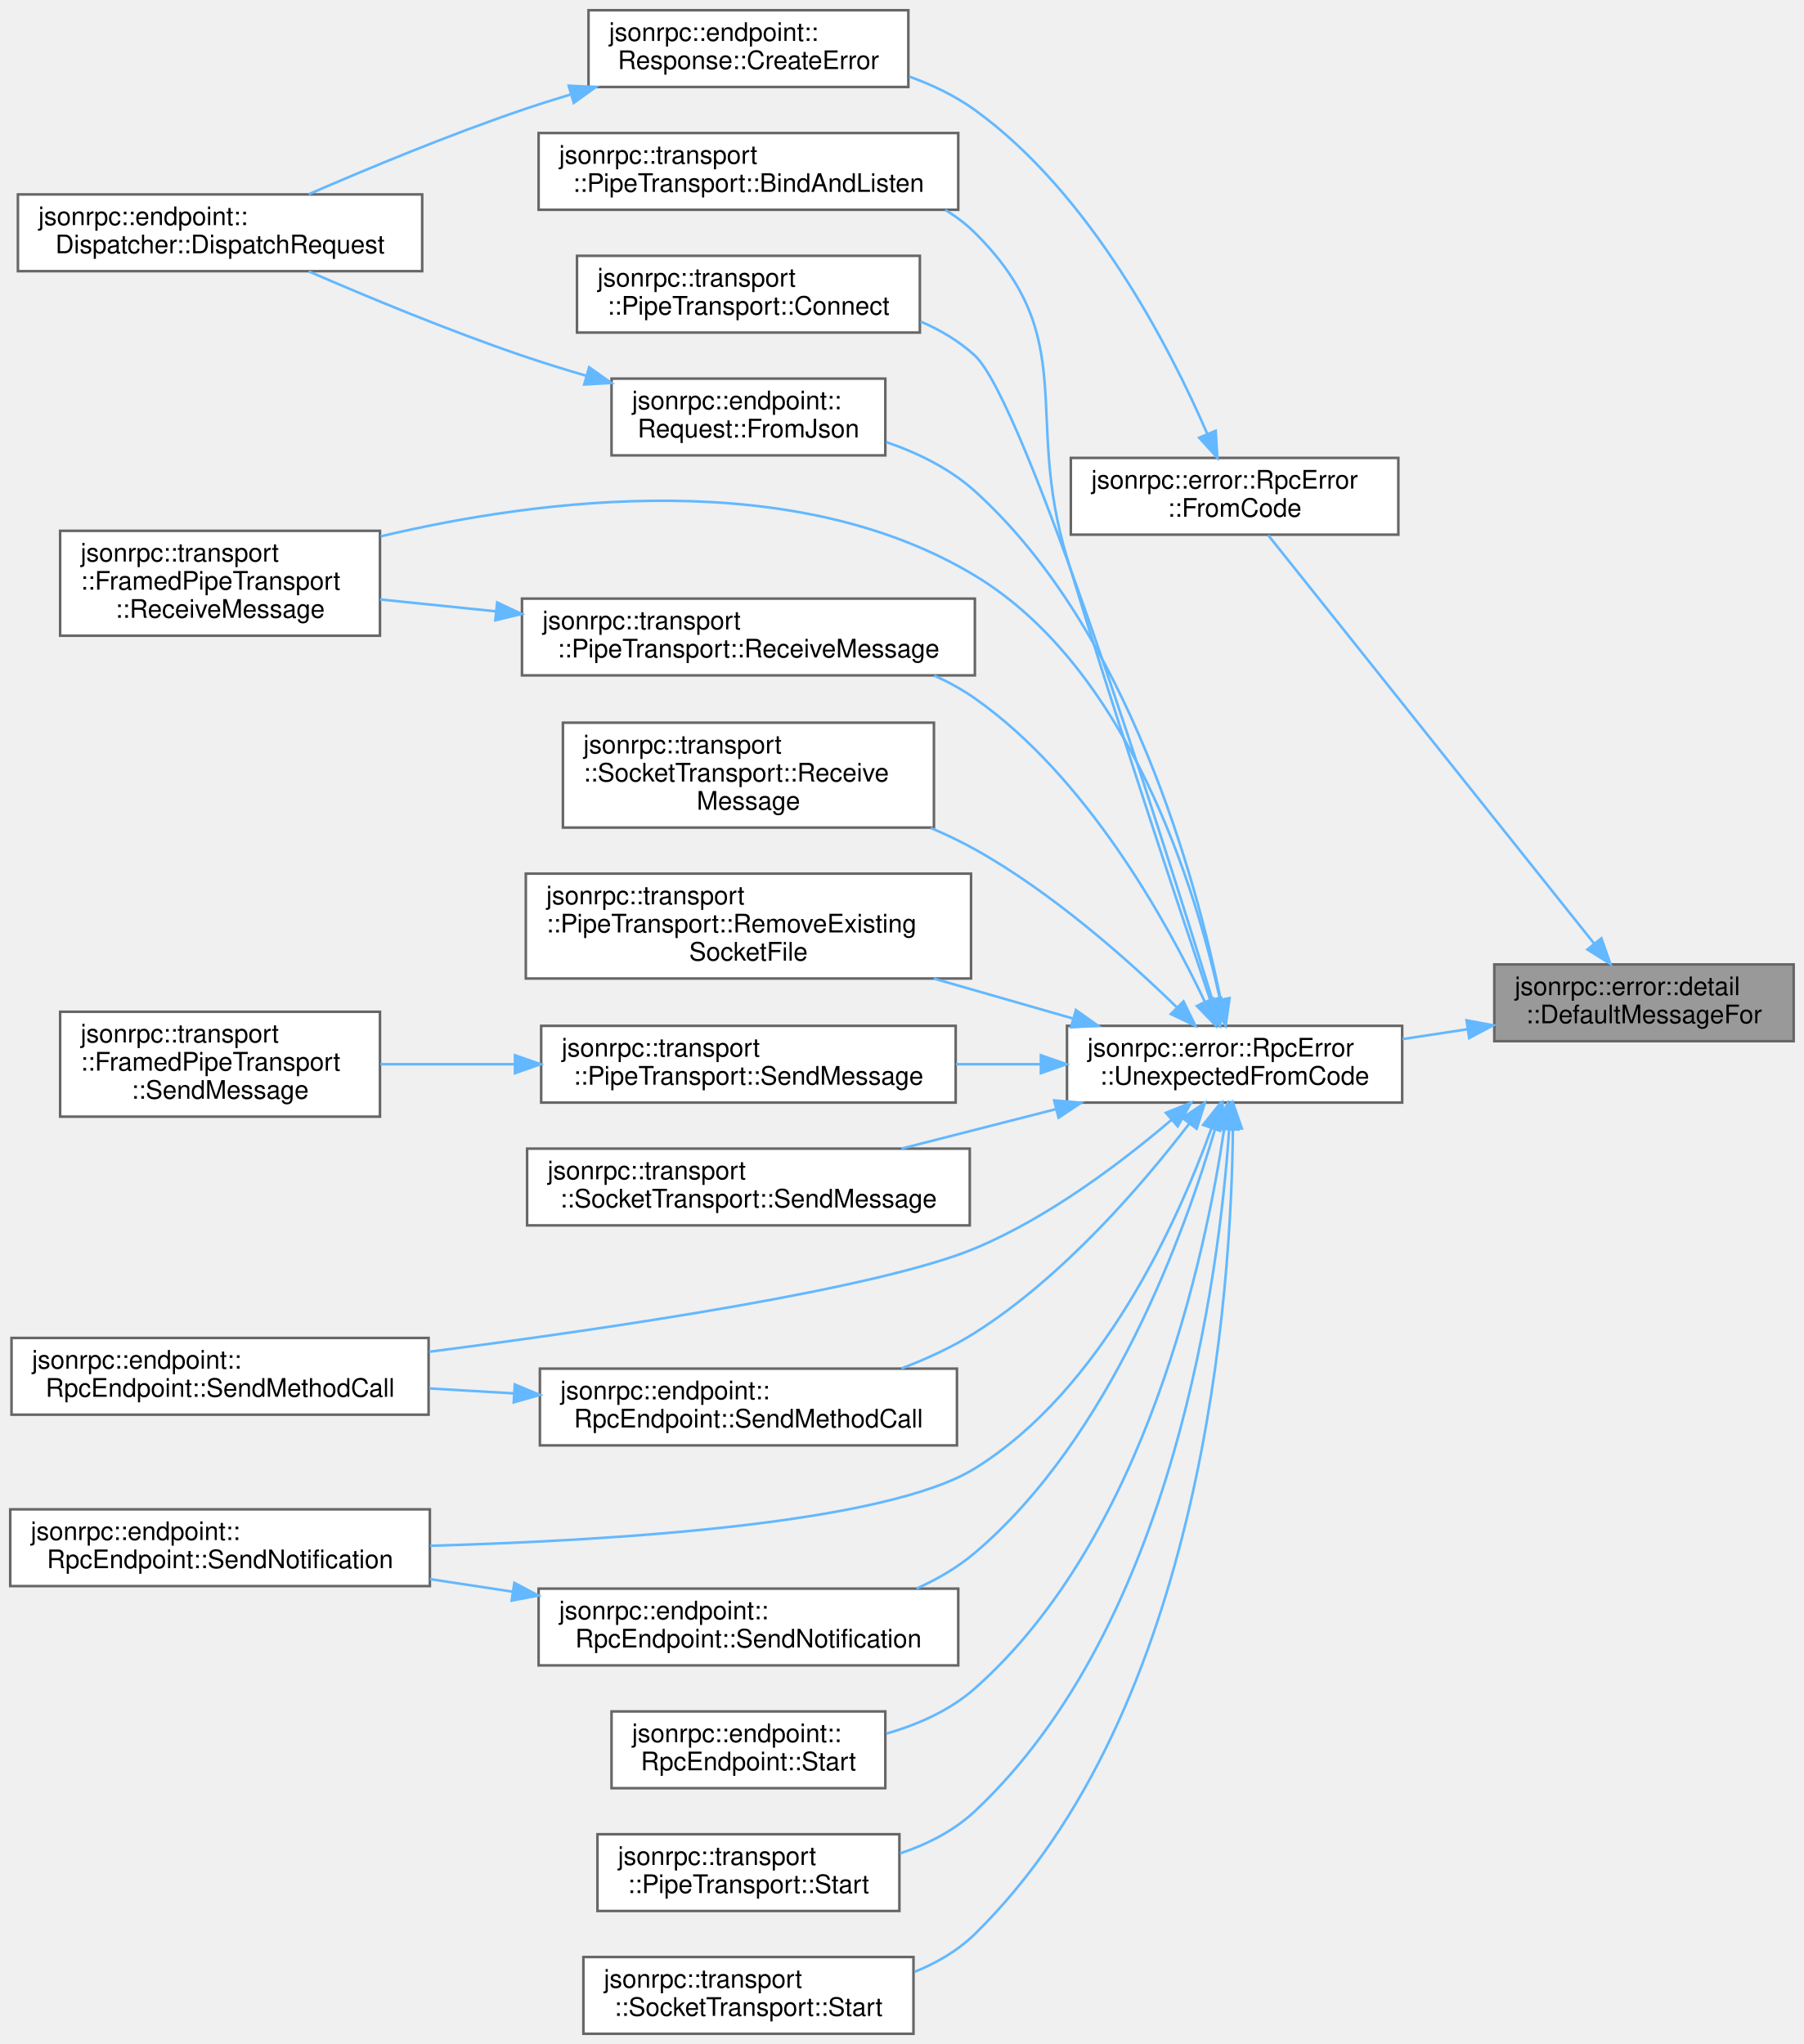
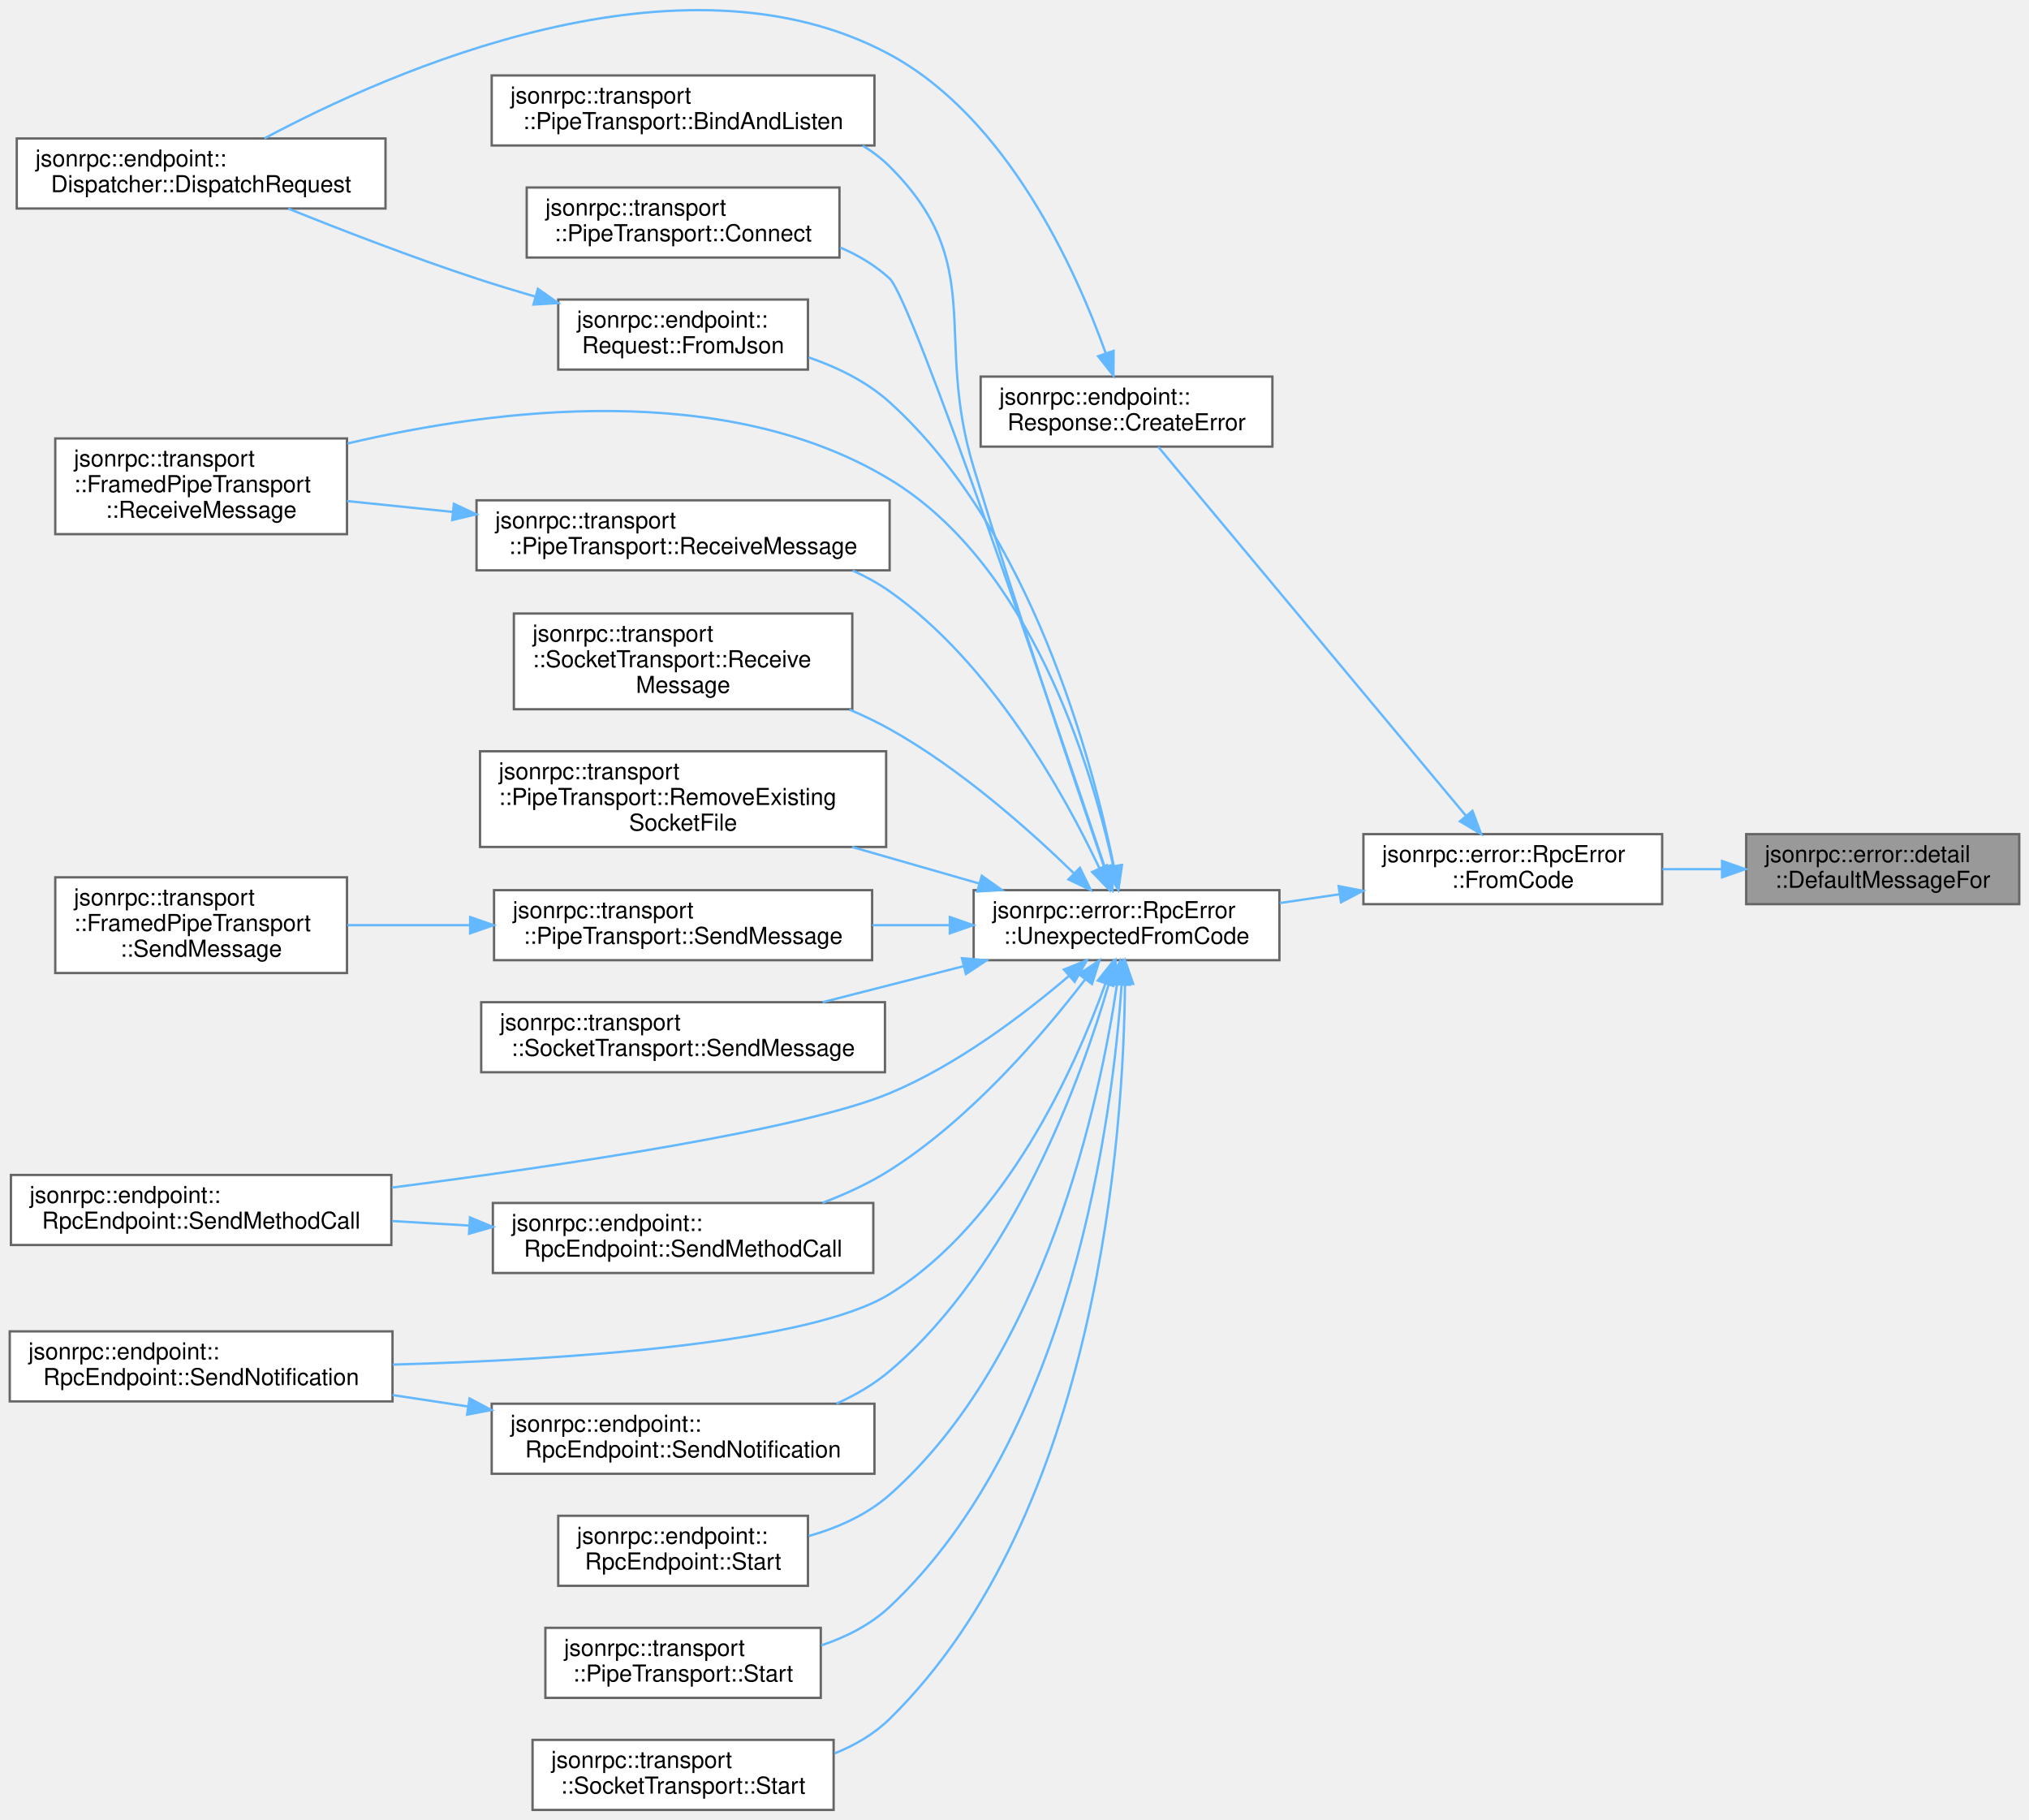
- <svg xmlns="http://www.w3.org/2000/svg" xmlns:xlink="http://www.w3.org/1999/xlink" width="705pt" height="799pt" viewBox="0.00 0.00 705.00 799.00">
-   <g id="graph0" class="graph" transform="scale(1 1) rotate(0) translate(4 795)">
+ <svg xmlns="http://www.w3.org/2000/svg" xmlns:xlink="http://www.w3.org/1999/xlink" width="869pt" height="779pt" viewBox="0.00 0.00 869.00 779.32">
+   <g id="graph0" class="graph" transform="scale(1 1) rotate(0) translate(4 775.32)">
    <g id="Node000001" class="node">
      <g id="a_Node000001">
        <a xlink:title=" ">
-           <polygon fill="#999999" stroke="#666666" points="697,-418 580,-418 580,-388 697,-388 697,-418" />
-           <text text-anchor="start" x="588" y="-406" font-family="Helvetica,sans-Serif" font-size="10.00">jsonrpc::error::detail</text>
-           <text text-anchor="middle" x="638.5" y="-395" font-family="Helvetica,sans-Serif" font-size="10.00">::DefaultMessageFor</text>
+           <polygon fill="#999999" stroke="#666666" points="861,-418 744,-418 744,-388 861,-388 861,-418" />
+           <text text-anchor="start" x="752" y="-406" font-family="Helvetica,sans-Serif" font-size="10.00">jsonrpc::error::detail</text>
+           <text text-anchor="middle" x="802.5" y="-395" font-family="Helvetica,sans-Serif" font-size="10.00">::DefaultMessageFor</text>
        </a>
      </g>
    </g>
    <g id="Node000002" class="node">
      <g id="a_Node000002">
        <a xlink:href="classjsonrpc_1_1error_1_1RpcError.html#a43714364e8781ace6d728a70edf089d6" target="_top" xlink:title=" ">
-           <polygon fill="white" stroke="#666666" points="542.5,-616 414.5,-616 414.5,-586 542.5,-586 542.5,-616" />
-           <text text-anchor="start" x="422.5" y="-604" font-family="Helvetica,sans-Serif" font-size="10.00">jsonrpc::error::RpcError</text>
-           <text text-anchor="middle" x="478.5" y="-593" font-family="Helvetica,sans-Serif" font-size="10.00">::FromCode</text>
+           <polygon fill="white" stroke="#666666" points="708,-418 580,-418 580,-388 708,-388 708,-418" />
+           <text text-anchor="start" x="588" y="-406" font-family="Helvetica,sans-Serif" font-size="10.00">jsonrpc::error::RpcError</text>
+           <text text-anchor="middle" x="644" y="-395" font-family="Helvetica,sans-Serif" font-size="10.00">::FromCode</text>
        </a>
      </g>
    </g>
    <g id="edge1_Node000001_Node000002" class="edge">
      <g id="a_edge1_Node000001_Node000002">
        <a xlink:title=" ">
-           <path fill="none" stroke="#63b8ff" d="M618.93,-426.27C586.22,-467.27 519.17,-551.28 491.68,-585.74" />
-           <polygon fill="#63b8ff" stroke="#63b8ff" points="621.86,-428.21 625.36,-418.21 616.39,-423.84 621.86,-428.21" />
+           <path fill="none" stroke="#63b8ff" d="M733.49,-403C725.06,-403 716.47,-403 708.12,-403" />
+           <polygon fill="#63b8ff" stroke="#63b8ff" points="733.67,-406.5 743.67,-403 733.67,-399.5 733.67,-406.5" />
+         </a>
+       </g>
+     </g>
+     <g id="Node000003" class="node">
+       <g id="a_Node000003">
+         <a xlink:href="classjsonrpc_1_1endpoint_1_1Response.html#a1fb087a9e11568a9de167be16156d8f1" target="_top" xlink:title=" ">
+           <polygon fill="white" stroke="#666666" points="541,-614 416,-614 416,-584 541,-584 541,-614" />
+           <text text-anchor="start" x="424" y="-602" font-family="Helvetica,sans-Serif" font-size="10.00">jsonrpc::endpoint::</text>
+           <text text-anchor="middle" x="478.5" y="-591" font-family="Helvetica,sans-Serif" font-size="10.00">Response::CreateError</text>
+         </a>
+       </g>
+     </g>
+     <g id="edge2_Node000002_Node000003" class="edge">
+       <g id="a_edge2_Node000002_Node000003">
+         <a xlink:title=" ">
+           <path fill="none" stroke="#63b8ff" d="M624,-425.78C590.22,-466.27 520.61,-549.71 492.1,-583.89" />
+           <polygon fill="#63b8ff" stroke="#63b8ff" points="626.72,-427.98 630.44,-418.05 621.35,-423.49 626.72,-427.98" />
        </a>
      </g>
    </g>
    <g id="Node000005" class="node">
      <g id="a_Node000005">
        <a xlink:href="classjsonrpc_1_1error_1_1RpcError.html#af6c693a01e31520716999275a48b73fb" target="_top" xlink:title=" ">
          <polygon fill="white" stroke="#666666" points="544,-394 413,-394 413,-364 544,-364 544,-394" />
          <text text-anchor="start" x="421" y="-382" font-family="Helvetica,sans-Serif" font-size="10.00">jsonrpc::error::RpcError</text>
          <text text-anchor="middle" x="478.5" y="-371" font-family="Helvetica,sans-Serif" font-size="10.00">::UnexpectedFromCode</text>
        </a>
      </g>
    </g>
-     <g id="edge4_Node000001_Node000005" class="edge">
-       <g id="a_edge4_Node000001_Node000005">
-         <a xlink:title=" ">
-           <path fill="none" stroke="#63b8ff" d="M569.42,-392.66C561.02,-391.38 552.45,-390.08 544.1,-388.81" />
-           <polygon fill="#63b8ff" stroke="#63b8ff" points="569.15,-396.16 579.56,-394.2 570.2,-389.24 569.15,-396.16" />
-         </a>
-       </g>
-     </g>
-     <g id="Node000003" class="node">
-       <g id="a_Node000003">
-         <a xlink:href="classjsonrpc_1_1endpoint_1_1Response.html#a1fb087a9e11568a9de167be16156d8f1" target="_top" xlink:title=" ">
-           <polygon fill="white" stroke="#666666" points="351,-791 226,-791 226,-761 351,-761 351,-791" />
-           <text text-anchor="start" x="234" y="-779" font-family="Helvetica,sans-Serif" font-size="10.00">jsonrpc::endpoint::</text>
-           <text text-anchor="middle" x="288.5" y="-768" font-family="Helvetica,sans-Serif" font-size="10.00">Response::CreateError</text>
-         </a>
-       </g>
-     </g>
-     <g id="edge2_Node000002_Node000003" class="edge">
-       <g id="a_edge2_Node000002_Node000003">
-         <a xlink:title=" ">
-           <path fill="none" stroke="#63b8ff" d="M467.76,-625.58C453.15,-659.25 422.34,-719.24 377,-752 369.34,-757.53 360.46,-761.79 351.36,-765.07" />
-           <polygon fill="#63b8ff" stroke="#63b8ff" points="471.12,-626.61 471.77,-616.04 464.67,-623.9 471.12,-626.61" />
+     <g id="edge4_Node000002_Node000005" class="edge">
+       <g id="a_edge4_Node000002_Node000005">
+         <a xlink:title=" ">
+           <path fill="none" stroke="#63b8ff" d="M569.83,-392.26C561.27,-391 552.59,-389.73 544.17,-388.49" />
+           <polygon fill="#63b8ff" stroke="#63b8ff" points="569.38,-395.73 579.79,-393.72 570.4,-388.81 569.38,-395.73" />
        </a>
      </g>
    </g>
    <g id="Node000004" class="node">
      <g id="a_Node000004">
        <a xlink:href="classjsonrpc_1_1endpoint_1_1Dispatcher.html#a59f23de0593ce9999f3e07e70b6e1ab5" target="_top" xlink:title=" ">
-           <polygon fill="white" stroke="#666666" points="161,-719 3,-719 3,-689 161,-689 161,-719" />
-           <text text-anchor="start" x="11" y="-707" font-family="Helvetica,sans-Serif" font-size="10.00">jsonrpc::endpoint::</text>
-           <text text-anchor="middle" x="82" y="-696" font-family="Helvetica,sans-Serif" font-size="10.00">Dispatcher::DispatchRequest</text>
+           <polygon fill="white" stroke="#666666" points="161,-716 3,-716 3,-686 161,-686 161,-716" />
+           <text text-anchor="start" x="11" y="-704" font-family="Helvetica,sans-Serif" font-size="10.00">jsonrpc::endpoint::</text>
+           <text text-anchor="middle" x="82" y="-693" font-family="Helvetica,sans-Serif" font-size="10.00">Dispatcher::DispatchRequest</text>
        </a>
      </g>
    </g>
    <g id="edge3_Node000003_Node000004" class="edge">
      <g id="a_edge3_Node000003_Node000004">
        <a xlink:title=" ">
-           <path fill="none" stroke="#63b8ff" d="M218.8,-758.01C212.41,-756.08 206.07,-754.07 200,-752 171.43,-742.26 139.79,-729.14 116.63,-719.07" />
-           <polygon fill="#63b8ff" stroke="#63b8ff" points="218.26,-761.5 228.84,-760.97 220.23,-754.79 218.26,-761.5" />
+           <path fill="none" stroke="#63b8ff" d="M469.54,-624.14C456.65,-660.08 427.4,-724.8 377,-752 287.64,-800.22 162.78,-744.71 109.15,-716.04" />
+           <polygon fill="#63b8ff" stroke="#63b8ff" points="472.95,-625 472.89,-614.4 466.33,-622.72 472.95,-625" />
        </a>
      </g>
    </g>
    <g id="Node000006" class="node">
      <g id="a_Node000006">
        <a xlink:href="classjsonrpc_1_1transport_1_1PipeTransport.html#a4707b31e8838d8e08536d03b1f969b98" target="_top" xlink:title=" ">
          <polygon fill="white" stroke="#666666" points="370.5,-743 206.5,-743 206.5,-713 370.5,-713 370.5,-743" />
          <text text-anchor="start" x="214.5" y="-731" font-family="Helvetica,sans-Serif" font-size="10.00">jsonrpc::transport</text>
          <text text-anchor="middle" x="288.5" y="-720" font-family="Helvetica,sans-Serif" font-size="10.00">::PipeTransport::BindAndListen</text>
        </a>
      </g>
    </g>
    <g id="edge5_Node000005_Node000006" class="edge">
      <g id="a_edge5_Node000005_Node000006">
        <a xlink:title=" ">
-           <path fill="none" stroke="#63b8ff" d="M469.04,-403.92C456.41,-441.35 432.06,-514.41 413,-577 395.91,-633.12 418.66,-662.69 377,-704 373.53,-707.44 369.62,-710.4 365.43,-712.94" />
-           <polygon fill="#63b8ff" stroke="#63b8ff" points="472.39,-404.93 472.28,-394.34 465.76,-402.69 472.39,-404.93" />
+           <path fill="none" stroke="#63b8ff" d="M468.99,-403.65C456.29,-440.68 431.85,-512.97 413,-575 395.69,-631.95 419.18,-662 377,-704 373.54,-707.45 369.63,-710.41 365.44,-712.95" />
+           <polygon fill="#63b8ff" stroke="#63b8ff" points="472.3,-404.77 472.24,-394.17 465.68,-402.49 472.3,-404.77" />
        </a>
      </g>
    </g>
    <g id="Node000007" class="node">
      <g id="a_Node000007">
        <a xlink:href="classjsonrpc_1_1transport_1_1PipeTransport.html#a3bea984f83644ebed3a47b682eb7cbfa" target="_top" xlink:title=" ">
          <polygon fill="white" stroke="#666666" points="355.5,-695 221.5,-695 221.5,-665 355.5,-665 355.5,-695" />
          <text text-anchor="start" x="229.5" y="-683" font-family="Helvetica,sans-Serif" font-size="10.00">jsonrpc::transport</text>
          <text text-anchor="middle" x="288.5" y="-672" font-family="Helvetica,sans-Serif" font-size="10.00">::PipeTransport::Connect</text>
        </a>
      </g>
    </g>
    <g id="edge6_Node000005_Node000007" class="edge">
      <g id="a_edge6_Node000005_Node000007">
        <a xlink:title=" ">
-           <path fill="none" stroke="#63b8ff" d="M469.86,-404.05C449.9,-468.83 396.41,-638.09 377,-656 370.86,-661.66 363.52,-666.01 355.73,-669.34" />
-           <polygon fill="#63b8ff" stroke="#63b8ff" points="473.28,-404.84 472.87,-394.25 466.59,-402.78 473.28,-404.84" />
+           <path fill="none" stroke="#63b8ff" d="M469.22,-403.73C446.94,-469.96 386.77,-646.99 377,-656 370.86,-661.66 363.52,-666.01 355.73,-669.34" />
+           <polygon fill="#63b8ff" stroke="#63b8ff" points="472.59,-404.69 472.45,-394.09 465.95,-402.46 472.59,-404.69" />
        </a>
      </g>
    </g>
    <g id="Node000008" class="node">
      <g id="a_Node000008">
        <a xlink:href="classjsonrpc_1_1endpoint_1_1Request.html#aeded22734248d9dd10743262102673fc" target="_top" xlink:title=" ">
          <polygon fill="white" stroke="#666666" points="342,-647 235,-647 235,-617 342,-617 342,-647" />
          <text text-anchor="start" x="243" y="-635" font-family="Helvetica,sans-Serif" font-size="10.00">jsonrpc::endpoint::</text>
          <text text-anchor="middle" x="288.5" y="-624" font-family="Helvetica,sans-Serif" font-size="10.00">Request::FromJson</text>
        </a>
      </g>
    </g>
    <g id="edge7_Node000005_Node000008" class="edge">
      <g id="a_edge7_Node000005_Node000008">
        <a xlink:title=" ">
          <path fill="none" stroke="#63b8ff" d="M473.06,-404.31C463.67,-450.42 437.47,-548.38 377,-603 367.26,-611.8 354.78,-617.93 342.32,-622.21" />
          <polygon fill="#63b8ff" stroke="#63b8ff" points="476.54,-404.75 475.01,-394.27 469.67,-403.42 476.54,-404.75" />
        </a>
      </g>
    </g>
    <g id="Node000009" class="node">
      <g id="a_Node000009">
        <a xlink:href="classjsonrpc_1_1transport_1_1FramedPipeTransport.html#a40c515e2200a29894a05b96b8c77e552" target="_top" xlink:title=" ">
          <polygon fill="white" stroke="#666666" points="144.5,-587.5 19.5,-587.5 19.5,-546.5 144.5,-546.5 144.5,-587.5" />
          <text text-anchor="start" x="27.5" y="-575.5" font-family="Helvetica,sans-Serif" font-size="10.00">jsonrpc::transport</text>
          <text text-anchor="start" x="27.5" y="-564.5" font-family="Helvetica,sans-Serif" font-size="10.00">::FramedPipeTransport</text>
          <text text-anchor="middle" x="82" y="-553.5" font-family="Helvetica,sans-Serif" font-size="10.00">::ReceiveMessage</text>
        </a>
      </g>
    </g>
    <g id="edge9_Node000005_Node000009" class="edge">
      <g id="a_edge9_Node000005_Node000009">
        <a xlink:title=" ">
          <path fill="none" stroke="#63b8ff" d="M472.84,-404.2C463.38,-447.17 437.47,-533.49 377,-570 306.43,-612.61 207.89,-600.26 144.76,-585.34" />
          <polygon fill="#63b8ff" stroke="#63b8ff" points="476.29,-404.77 474.9,-394.27 469.44,-403.35 476.29,-404.77" />
        </a>
      </g>
    </g>
    <g id="Node000010" class="node">
      <g id="a_Node000010">
        <a xlink:href="classjsonrpc_1_1transport_1_1PipeTransport.html#af381937d38c244ccc90025db433a6423" target="_top" xlink:title=" ">
          <polygon fill="white" stroke="#666666" points="377,-561 200,-561 200,-531 377,-531 377,-561" />
          <text text-anchor="start" x="208" y="-549" font-family="Helvetica,sans-Serif" font-size="10.00">jsonrpc::transport</text>
          <text text-anchor="middle" x="288.5" y="-538" font-family="Helvetica,sans-Serif" font-size="10.00">::PipeTransport::ReceiveMessage</text>
        </a>
      </g>
    </g>
    <g id="edge10_Node000005_Node000010" class="edge">
      <g id="a_edge10_Node000005_Node000010">
        <a xlink:title=" ">
          <path fill="none" stroke="#63b8ff" d="M466.94,-403.27C451.74,-435.33 420.64,-491.31 377,-522 372.1,-525.44 366.73,-528.39 361.14,-530.92" />
          <polygon fill="#63b8ff" stroke="#63b8ff" points="470.14,-404.69 471.14,-394.14 463.78,-401.76 470.14,-404.69" />
        </a>
      </g>
    </g>
    <g id="Node000011" class="node">
      <g id="a_Node000011">
        <a xlink:href="classjsonrpc_1_1transport_1_1SocketTransport.html#ab041f69f2934bf51eb2bc98187a85970" target="_top" xlink:title=" ">
          <polygon fill="white" stroke="#666666" points="361,-512.5 216,-512.5 216,-471.5 361,-471.5 361,-512.5" />
          <text text-anchor="start" x="224" y="-500.5" font-family="Helvetica,sans-Serif" font-size="10.00">jsonrpc::transport</text>
          <text text-anchor="start" x="224" y="-489.5" font-family="Helvetica,sans-Serif" font-size="10.00">::SocketTransport::Receive</text>
          <text text-anchor="middle" x="288.5" y="-478.5" font-family="Helvetica,sans-Serif" font-size="10.00">Message</text>
        </a>
      </g>
    </g>
    <g id="edge12_Node000005_Node000011" class="edge">
      <g id="a_edge12_Node000005_Node000011">
        <a xlink:title=" ">
          <path fill="none" stroke="#63b8ff" d="M455.85,-401.31C436.64,-420.01 407.03,-446.27 377,-463 371.55,-466.04 365.72,-468.82 359.77,-471.36" />
          <polygon fill="#63b8ff" stroke="#63b8ff" points="458.54,-403.57 463.18,-394.05 453.61,-398.6 458.54,-403.57" />
        </a>
      </g>
    </g>
    <g id="Node000012" class="node">
      <g id="a_Node000012">
        <a xlink:href="classjsonrpc_1_1transport_1_1PipeTransport.html#a22a7d48d0cef911da5412b294d625766" target="_top" xlink:title=" ">
          <polygon fill="white" stroke="#666666" points="375.5,-453.5 201.5,-453.5 201.5,-412.5 375.5,-412.5 375.5,-453.5" />
          <text text-anchor="start" x="209.5" y="-441.5" font-family="Helvetica,sans-Serif" font-size="10.00">jsonrpc::transport</text>
          <text text-anchor="start" x="209.5" y="-430.5" font-family="Helvetica,sans-Serif" font-size="10.00">::PipeTransport::RemoveExisting</text>
          <text text-anchor="middle" x="288.5" y="-419.5" font-family="Helvetica,sans-Serif" font-size="10.00">SocketFile</text>
        </a>
      </g>
    </g>
    <g id="edge13_Node000005_Node000012" class="edge">
      <g id="a_edge13_Node000005_Node000012">
        <a xlink:title=" ">
          <path fill="none" stroke="#63b8ff" d="M415.12,-396.92C397.75,-401.91 378.75,-407.36 360.91,-412.49" />
          <polygon fill="#63b8ff" stroke="#63b8ff" points="416.49,-400.17 425.13,-394.04 414.55,-393.44 416.49,-400.17" />
        </a>
      </g>
    </g>
    <g id="Node000013" class="node">
      <g id="a_Node000013">
        <a xlink:href="classjsonrpc_1_1transport_1_1PipeTransport.html#aaddeef7681cfb4d014292df21f260b54" target="_top" xlink:title=" ">
          <polygon fill="white" stroke="#666666" points="369.5,-394 207.5,-394 207.5,-364 369.5,-364 369.5,-394" />
          <text text-anchor="start" x="215.5" y="-382" font-family="Helvetica,sans-Serif" font-size="10.00">jsonrpc::transport</text>
          <text text-anchor="middle" x="288.5" y="-371" font-family="Helvetica,sans-Serif" font-size="10.00">::PipeTransport::SendMessage</text>
        </a>
      </g>
    </g>
    <g id="edge14_Node000005_Node000013" class="edge">
      <g id="a_edge14_Node000005_Node000013">
        <a xlink:title=" ">
          <path fill="none" stroke="#63b8ff" d="M402.54,-379C391.71,-379 380.53,-379 369.6,-379" />
          <polygon fill="#63b8ff" stroke="#63b8ff" points="402.8,-382.5 412.8,-379 402.8,-375.5 402.8,-382.5" />
        </a>
      </g>
    </g>
    <g id="Node000015" class="node">
      <g id="a_Node000015">
        <a xlink:href="classjsonrpc_1_1transport_1_1SocketTransport.html#aa13237af44ed295661fa1643c6e95ff3" target="_top" xlink:title=" ">
          <polygon fill="white" stroke="#666666" points="375,-346 202,-346 202,-316 375,-316 375,-346" />
          <text text-anchor="start" x="210" y="-334" font-family="Helvetica,sans-Serif" font-size="10.00">jsonrpc::transport</text>
          <text text-anchor="middle" x="288.5" y="-323" font-family="Helvetica,sans-Serif" font-size="10.00">::SocketTransport::SendMessage</text>
        </a>
      </g>
    </g>
    <g id="edge16_Node000005_Node000015" class="edge">
      <g id="a_edge16_Node000005_Node000015">
        <a xlink:title=" ">
          <path fill="none" stroke="#63b8ff" d="M408.64,-361.42C388.83,-356.36 367.4,-350.89 348.26,-346" />
          <polygon fill="#63b8ff" stroke="#63b8ff" points="407.98,-364.86 418.53,-363.94 409.71,-358.08 407.98,-364.86" />
        </a>
      </g>
    </g>
    <g id="Node000016" class="node">
      <g id="a_Node000016">
        <a xlink:href="classjsonrpc_1_1endpoint_1_1RpcEndpoint.html#a7c9af8d5f83d86b6c22c56c8f65346c8" target="_top" xlink:title=" ">
          <polygon fill="white" stroke="#666666" points="163.5,-272 0.5,-272 0.5,-242 163.5,-242 163.5,-272" />
          <text text-anchor="start" x="8.5" y="-260" font-family="Helvetica,sans-Serif" font-size="10.00">jsonrpc::endpoint::</text>
          <text text-anchor="middle" x="82" y="-249" font-family="Helvetica,sans-Serif" font-size="10.00">RpcEndpoint::SendMethodCall</text>
        </a>
      </g>
    </g>
    <g id="edge17_Node000005_Node000016" class="edge">
      <g id="a_edge17_Node000005_Node000016">
        <a xlink:title=" ">
          <path fill="none" stroke="#63b8ff" d="M453.85,-357.27C434.59,-340.82 405.95,-319.07 377,-307 339.43,-291.33 237.08,-276.05 163.72,-266.59" />
          <polygon fill="#63b8ff" stroke="#63b8ff" points="451.67,-360.01 461.5,-363.95 456.27,-354.73 451.67,-360.01" />
        </a>
      </g>
    </g>
    <g id="Node000017" class="node">
      <g id="a_Node000017">
        <a xlink:href="classjsonrpc_1_1endpoint_1_1RpcEndpoint.html#ab87006bb19847eafa4b0487165a2ae82" target="_top" xlink:title=" ">
          <polygon fill="white" stroke="#666666" points="370,-260 207,-260 207,-230 370,-230 370,-260" />
          <text text-anchor="start" x="215" y="-248" font-family="Helvetica,sans-Serif" font-size="10.00">jsonrpc::endpoint::</text>
          <text text-anchor="middle" x="288.5" y="-237" font-family="Helvetica,sans-Serif" font-size="10.00">RpcEndpoint::SendMethodCall</text>
        </a>
      </g>
    </g>
    <g id="edge18_Node000005_Node000017" class="edge">
      <g id="a_edge18_Node000005_Node000017">
        <a xlink:title=" ">
          <path fill="none" stroke="#63b8ff" d="M460.81,-355.8C442.66,-332.13 411.57,-295.85 377,-274 368.21,-268.44 358.24,-263.84 348.26,-260.06" />
          <polygon fill="#63b8ff" stroke="#63b8ff" points="458.09,-358.01 466.89,-363.9 463.69,-353.8 458.09,-358.01" />
        </a>
      </g>
    </g>
    <g id="Node000018" class="node">
      <g id="a_Node000018">
        <a xlink:href="classjsonrpc_1_1endpoint_1_1RpcEndpoint.html#a8b8e0370b2300029396d3cf570fb40c8" target="_top" xlink:title=" ">
          <polygon fill="white" stroke="#666666" points="164,-205 0,-205 0,-175 164,-175 164,-205" />
          <text text-anchor="start" x="8" y="-193" font-family="Helvetica,sans-Serif" font-size="10.00">jsonrpc::endpoint::</text>
          <text text-anchor="middle" x="82" y="-182" font-family="Helvetica,sans-Serif" font-size="10.00">RpcEndpoint::SendNotification</text>
        </a>
      </g>
    </g>
    <g id="edge20_Node000005_Node000018" class="edge">
      <g id="a_edge20_Node000005_Node000018">
        <a xlink:title=" ">
          <path fill="none" stroke="#63b8ff" d="M469.39,-353.77C456.29,-317.56 426.8,-251.85 377,-221 342.53,-199.65 238.62,-192.84 164.11,-190.76" />
          <polygon fill="#63b8ff" stroke="#63b8ff" points="466.2,-355.27 472.79,-363.56 472.81,-352.97 466.2,-355.27" />
        </a>
      </g>
    </g>
    <g id="Node000019" class="node">
      <g id="a_Node000019">
        <a xlink:href="classjsonrpc_1_1endpoint_1_1RpcEndpoint.html#ae235ed10d68e2090491f7da16b8c1485" target="_top" xlink:title=" ">
          <polygon fill="white" stroke="#666666" points="370.5,-174 206.5,-174 206.5,-144 370.5,-144 370.5,-174" />
          <text text-anchor="start" x="214.5" y="-162" font-family="Helvetica,sans-Serif" font-size="10.00">jsonrpc::endpoint::</text>
          <text text-anchor="middle" x="288.5" y="-151" font-family="Helvetica,sans-Serif" font-size="10.00">RpcEndpoint::SendNotification</text>
        </a>
      </g>
    </g>
    <g id="edge21_Node000005_Node000019" class="edge">
      <g id="a_edge21_Node000005_Node000019">
        <a xlink:title=" ">
          <path fill="none" stroke="#63b8ff" d="M471.04,-354.26C459.21,-313.72 430.24,-233.14 377,-188 370.29,-182.31 362.42,-177.72 354.2,-174.03" />
          <polygon fill="#63b8ff" stroke="#63b8ff" points="467.68,-355.21 473.75,-363.89 474.41,-353.32 467.68,-355.21" />
        </a>
      </g>
    </g>
    <g id="Node000020" class="node">
      <g id="a_Node000020">
        <a xlink:href="classjsonrpc_1_1endpoint_1_1RpcEndpoint.html#ad5176975926ea55caaae5fa082e80ba0" target="_top" xlink:title=" ">
          <polygon fill="white" stroke="#666666" points="342,-126 235,-126 235,-96 342,-96 342,-126" />
          <text text-anchor="start" x="243" y="-114" font-family="Helvetica,sans-Serif" font-size="10.00">jsonrpc::endpoint::</text>
          <text text-anchor="middle" x="288.5" y="-103" font-family="Helvetica,sans-Serif" font-size="10.00">RpcEndpoint::Start</text>
        </a>
      </g>
    </g>
    <g id="edge23_Node000005_Node000020" class="edge">
      <g id="a_edge23_Node000005_Node000020">
        <a xlink:title=" ">
          <path fill="none" stroke="#63b8ff" d="M474.42,-353.59C467.04,-303.98 443.7,-193.96 377,-135 367.32,-126.45 354.87,-120.91 342.41,-117.33" />
          <polygon fill="#63b8ff" stroke="#63b8ff" points="470.99,-354.34 475.84,-363.76 477.93,-353.37 470.99,-354.34" />
        </a>
      </g>
    </g>
    <g id="Node000021" class="node">
      <g id="a_Node000021">
        <a xlink:href="classjsonrpc_1_1transport_1_1PipeTransport.html#a14e007069cda74653be616f794d2666f" target="_top" xlink:title=" ">
          <polygon fill="white" stroke="#666666" points="347.5,-78 229.5,-78 229.5,-48 347.5,-48 347.5,-78" />
          <text text-anchor="start" x="237.5" y="-66" font-family="Helvetica,sans-Serif" font-size="10.00">jsonrpc::transport</text>
          <text text-anchor="middle" x="288.5" y="-55" font-family="Helvetica,sans-Serif" font-size="10.00">::PipeTransport::Start</text>
        </a>
      </g>
    </g>
    <g id="edge24_Node000005_Node000021" class="edge">
      <g id="a_edge24_Node000005_Node000021">
        <a xlink:title=" ">
          <path fill="none" stroke="#63b8ff" d="M476.38,-353.46C472.5,-296.89 455.08,-160.25 377,-87 368.84,-79.35 358.48,-74.09 347.76,-70.5" />
          <polygon fill="#63b8ff" stroke="#63b8ff" points="472.9,-353.89 477,-363.67 479.89,-353.47 472.9,-353.89" />
        </a>
      </g>
    </g>
    <g id="Node000022" class="node">
      <g id="a_Node000022">
        <a xlink:href="classjsonrpc_1_1transport_1_1SocketTransport.html#ab6c1ddc0b0170969a4fae514f7c01630" target="_top" xlink:title=" ">
          <polygon fill="white" stroke="#666666" points="353,-30 224,-30 224,0 353,0 353,-30" />
          <text text-anchor="start" x="232" y="-18" font-family="Helvetica,sans-Serif" font-size="10.00">jsonrpc::transport</text>
          <text text-anchor="middle" x="288.5" y="-7" font-family="Helvetica,sans-Serif" font-size="10.00">::SocketTransport::Start</text>
        </a>
      </g>
    </g>
    <g id="edge25_Node000005_Node000022" class="edge">
      <g id="a_edge25_Node000005_Node000022">
        <a xlink:title=" ">
          <path fill="none" stroke="#63b8ff" d="M477.84,-353.71C477.27,-291 466.76,-127.01 377,-39 370.36,-32.49 362.14,-27.71 353.41,-24.2" />
          <polygon fill="#63b8ff" stroke="#63b8ff" points="474.34,-353.88 477.86,-363.88 481.34,-353.87 474.34,-353.88" />
        </a>
      </g>
    </g>
    <g id="edge8_Node000008_Node000004" class="edge">
      <g id="a_edge8_Node000008_Node000004">
        <a xlink:title=" ">
-           <path fill="none" stroke="#63b8ff" d="M225.03,-648.13C216.57,-650.61 208.04,-653.26 200,-656 171.43,-665.74 139.79,-678.86 116.63,-688.93" />
-           <polygon fill="#63b8ff" stroke="#63b8ff" points="226.25,-651.43 234.9,-645.31 224.32,-644.7 226.25,-651.43" />
+           <path fill="none" stroke="#63b8ff" d="M225.09,-648.3C216.62,-650.75 208.07,-653.35 200,-656 172.6,-665 142.22,-676.74 119.29,-685.97" />
+           <polygon fill="#63b8ff" stroke="#63b8ff" points="226.3,-651.6 234.96,-645.5 224.39,-644.86 226.3,-651.6" />
        </a>
      </g>
    </g>
    <g id="edge11_Node000010_Node000009" class="edge">
      <g id="a_edge11_Node000010_Node000009">
        <a xlink:title=" ">
          <path fill="none" stroke="#63b8ff" d="M189.78,-556.03C174.36,-557.62 158.8,-559.22 144.51,-560.68" />
          <polygon fill="#63b8ff" stroke="#63b8ff" points="190.29,-559.5 199.88,-555 189.58,-552.54 190.29,-559.5" />
        </a>
      </g>
    </g>
    <g id="Node000014" class="node">
      <g id="a_Node000014">
        <a xlink:href="classjsonrpc_1_1transport_1_1FramedPipeTransport.html#a628643b273f0d3a6be24acd0ad35500f" target="_top" xlink:title=" ">
          <polygon fill="white" stroke="#666666" points="144.5,-399.5 19.5,-399.5 19.5,-358.5 144.5,-358.5 144.5,-399.5" />
          <text text-anchor="start" x="27.5" y="-387.5" font-family="Helvetica,sans-Serif" font-size="10.00">jsonrpc::transport</text>
          <text text-anchor="start" x="27.5" y="-376.5" font-family="Helvetica,sans-Serif" font-size="10.00">::FramedPipeTransport</text>
          <text text-anchor="middle" x="82" y="-365.5" font-family="Helvetica,sans-Serif" font-size="10.00">::SendMessage</text>
        </a>
      </g>
    </g>
    <g id="edge15_Node000013_Node000014" class="edge">
      <g id="a_edge15_Node000013_Node000014">
        <a xlink:title=" ">
          <path fill="none" stroke="#63b8ff" d="M196.93,-379C179.27,-379 161.13,-379 144.67,-379" />
          <polygon fill="#63b8ff" stroke="#63b8ff" points="197.26,-382.5 207.26,-379 197.26,-375.5 197.26,-382.5" />
        </a>
      </g>
    </g>
    <g id="edge19_Node000017_Node000016" class="edge">
      <g id="a_edge19_Node000017_Node000016">
        <a xlink:title=" ">
          <path fill="none" stroke="#63b8ff" d="M196.91,-250.32C185.88,-250.96 174.67,-251.62 163.79,-252.26" />
          <polygon fill="#63b8ff" stroke="#63b8ff" points="197.19,-253.81 206.97,-249.73 196.78,-246.82 197.19,-253.81" />
        </a>
      </g>
    </g>
    <g id="edge22_Node000019_Node000018" class="edge">
      <g id="a_edge22_Node000019_Node000018">
        <a xlink:title=" ">
          <path fill="none" stroke="#63b8ff" d="M196.17,-172.84C185.46,-174.47 174.58,-176.12 164.02,-177.72" />
          <polygon fill="#63b8ff" stroke="#63b8ff" points="197.02,-176.26 206.38,-171.3 195.97,-169.33 197.02,-176.26" />
        </a>
      </g>
    </g>
  </g>
</svg>
